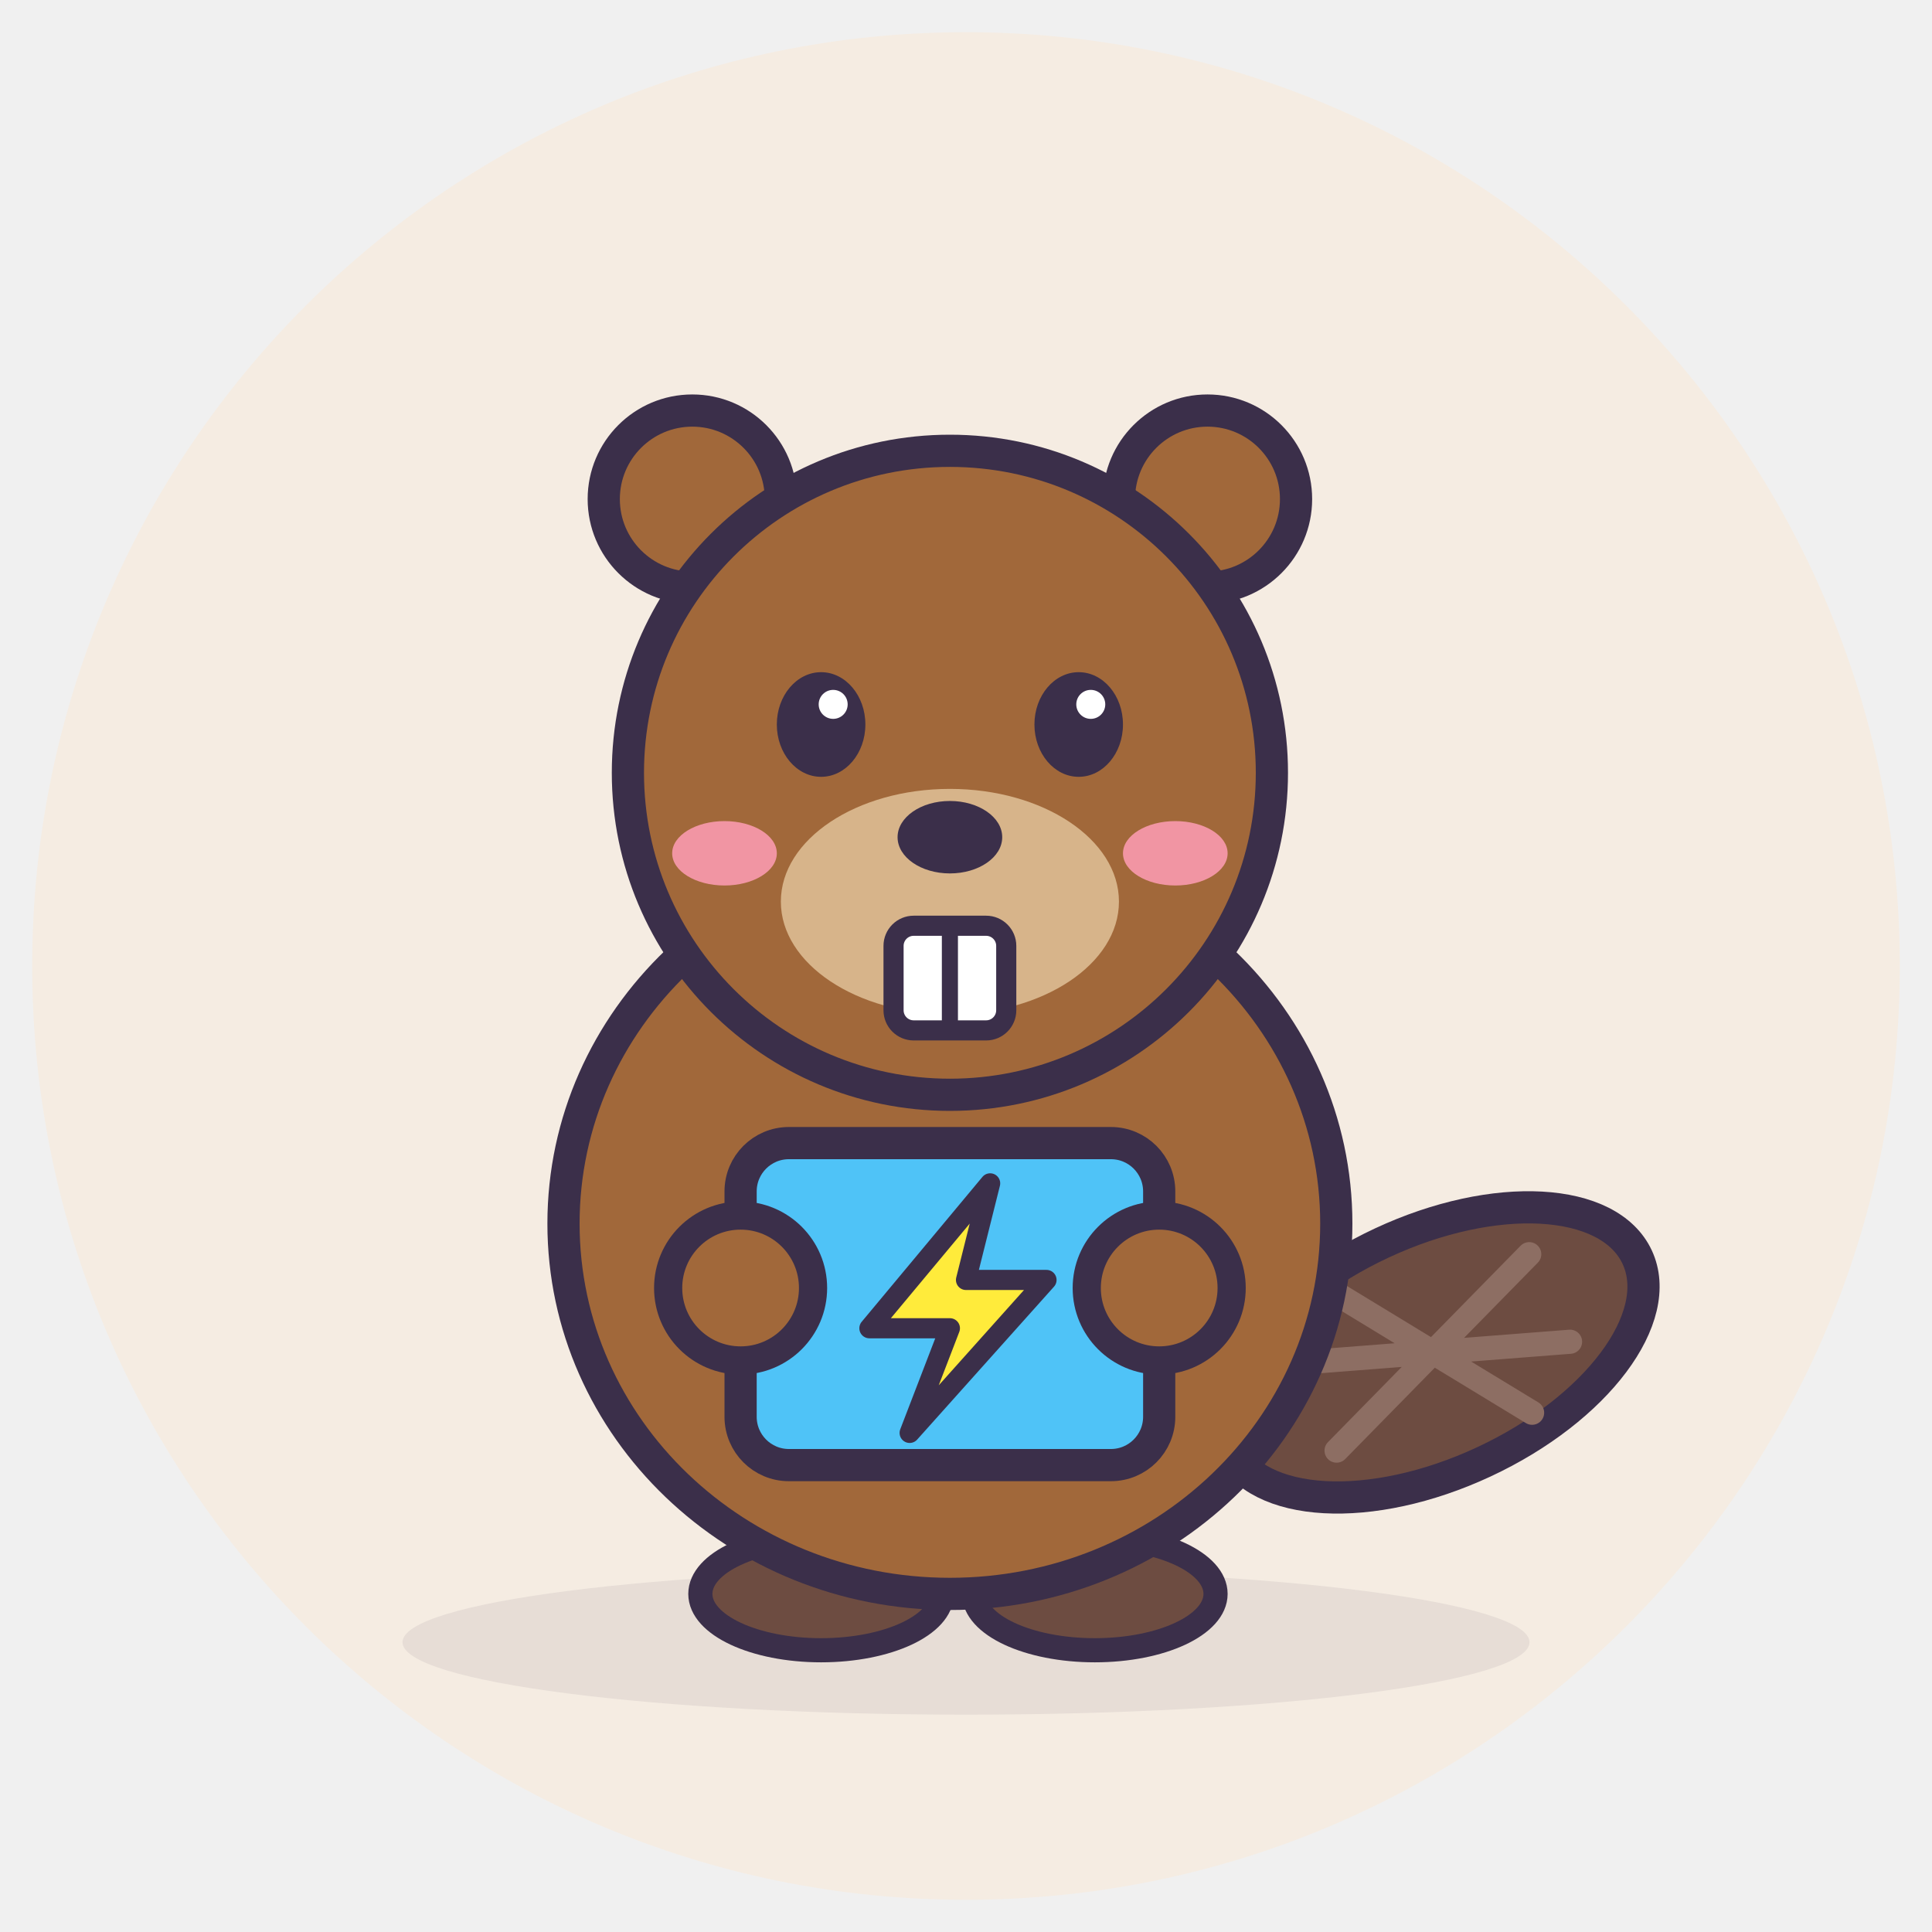
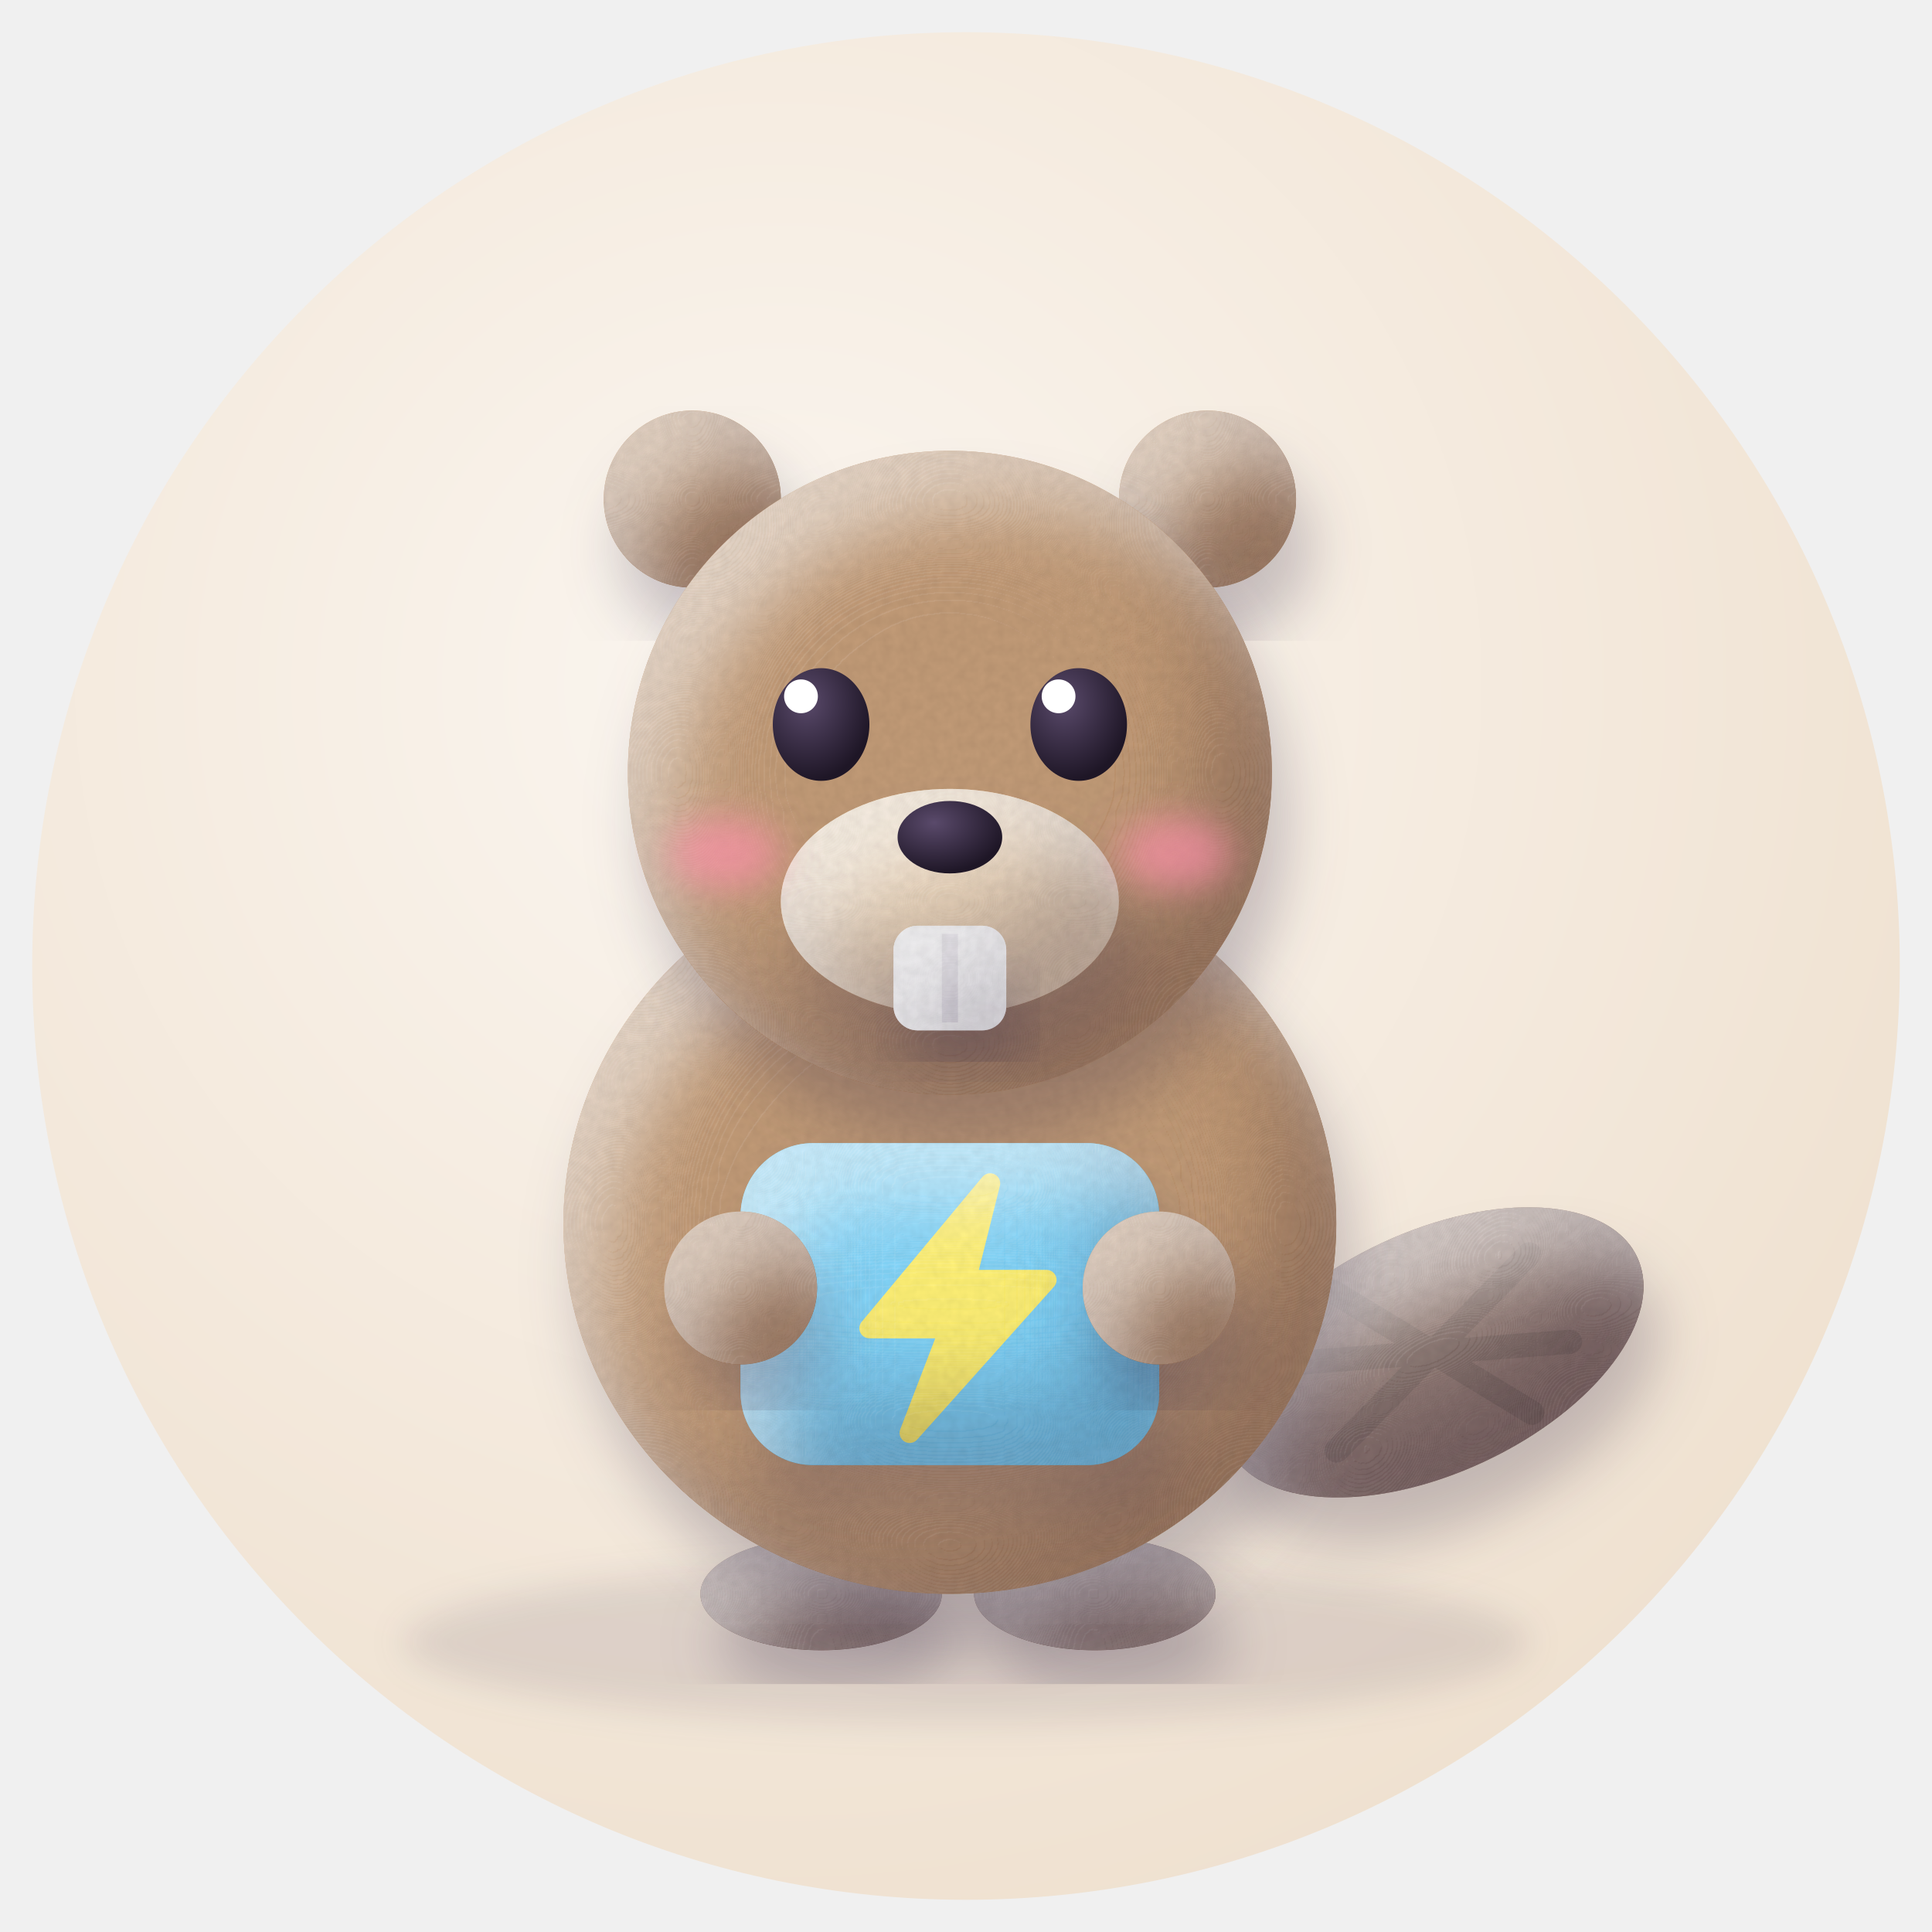
<svg xmlns="http://www.w3.org/2000/svg" viewBox="0 0 240 240" role="img" aria-labelledby="title">
-   <circle cx="120" cy="120" r="116" fill="#f5ece2" />
-   <ellipse cx="120" cy="204" rx="70" ry="9" fill="#3b2f4a" opacity="0.08" />
-   <g transform="rotate(-25 178 168)">
-     <ellipse cx="178" cy="168" rx="28" ry="15" fill="#6d4c41" stroke="#3b2f4a" stroke-width="4" />
-     <path d="M162 162 L194 174 M162 174 L194 162 M170 156 L186 180" stroke="#8d6e63" stroke-width="3" stroke-linecap="round" />
+   <defs>
+     <filter id="clay" x="-30%" y="-30%" width="160%" height="160%" color-interpolation-filters="sRGB">
+       <feGaussianBlur in="SourceAlpha" stdDeviation="3.5" result="dropBlur" />
+       <feOffset in="dropBlur" dx="2" dy="6" result="dropOffset" />
+       <feFlood flood-color="#3b2f4a" flood-opacity="0.25" />
+       <feComposite in2="dropOffset" operator="in" result="drop" />
+       <feOffset in="SourceAlpha" dx="-7" dy="-9" result="upLeft" />
+       <feGaussianBlur in="upLeft" stdDeviation="6" result="upLeftBlur" />
+       <feComposite in="SourceAlpha" in2="upLeftBlur" operator="arithmetic" k2="1" k3="-1" result="shadowMask" />
+       <feFlood flood-color="#2a1f35" flood-opacity="0.32" />
+       <feComposite in2="shadowMask" operator="in" result="innerShadow" />
+       <feOffset in="SourceAlpha" dx="5" dy="7" result="downRight" />
+       <feGaussianBlur in="downRight" stdDeviation="4" result="downRightBlur" />
+       <feComposite in="SourceAlpha" in2="downRightBlur" operator="arithmetic" k2="1" k3="-1" result="lightMask" />
+       <feFlood flood-color="#ffffff" flood-opacity="0.45" />
+       <feComposite in2="lightMask" operator="in" result="innerLight" />
+       <feGaussianBlur in="SourceAlpha" stdDeviation="8" result="bump" />
+       <feSpecularLighting in="bump" surfaceScale="8" specularConstant="0.9" specularExponent="16" lighting-color="#ffffff" result="spec">
+         <feDistantLight azimuth="225" elevation="48" />
+       </feSpecularLighting>
+       <feComposite in="spec" in2="SourceAlpha" operator="in" result="shine" />
+       <feTurbulence type="fractalNoise" baseFrequency="0.85" numOctaves="2" seed="7" result="noise" />
+       <feColorMatrix in="noise" type="matrix" values="0 0 0 0 0  0 0 0 0 0  0 0 0 0 0  0 0 0 0.07 0" result="grain" />
+       <feComposite in="grain" in2="SourceAlpha" operator="in" result="texture" />
+       <feMerge>
+         <feMergeNode in="drop" />
+         <feMergeNode in="SourceGraphic" />
+         <feMergeNode in="innerShadow" />
+         <feMergeNode in="innerLight" />
+         <feMergeNode in="shine" />
+         <feMergeNode in="texture" />
+       </feMerge>
+     </filter>
+     <filter id="soft" x="-50%" y="-50%" width="200%" height="200%">
+       <feGaussianBlur stdDeviation="2.2" />
+     </filter>
+     <radialGradient id="eye" cx="35%" cy="30%" r="70%">
+       <stop offset="0" stop-color="#5a4a6b" />
+       <stop offset="1" stop-color="#1e1626" />
+     </radialGradient>
+     <radialGradient id="bg" cx="40%" cy="35%" r="75%">
+       <stop offset="0" stop-color="#fbf6f0" />
+       <stop offset="1" stop-color="#eedfcd" />
+     </radialGradient>
+   </defs>
+   <circle cx="120" cy="120" r="116" fill="url(#bg)" />
+   <ellipse cx="120" cy="204" rx="70" ry="10" fill="#3b2f4a" opacity="0.12" filter="url(#soft)" />
+   <g filter="url(#clay)">
+     <g transform="rotate(-25 178 168)">
+       <ellipse cx="178" cy="168" rx="28" ry="15" fill="#6d4c41" />
+       <path d="M162 162 L194 174 M162 174 L194 162 M170 156 L186 180" stroke="#5a3d33" stroke-width="3" stroke-linecap="round" />
+     </g>
  </g>
-   <ellipse cx="102" cy="198" rx="15" ry="7" fill="#6d4c41" stroke="#3b2f4a" stroke-width="3" />
-   <ellipse cx="136" cy="198" rx="15" ry="7" fill="#6d4c41" stroke="#3b2f4a" stroke-width="3" />
-   <ellipse cx="118" cy="152" rx="48" ry="46" fill="#a1683a" stroke="#3b2f4a" stroke-width="4" />
-   <circle cx="86" cy="62" r="11" fill="#a1683a" stroke="#3b2f4a" stroke-width="4" />
-   <circle cx="150" cy="62" r="11" fill="#a1683a" stroke="#3b2f4a" stroke-width="4" />
-   <circle cx="118" cy="96" r="40" fill="#a1683a" stroke="#3b2f4a" stroke-width="4" />
-   <ellipse cx="118" cy="112" rx="21" ry="14" fill="#d7b48a" />
-   <ellipse cx="118" cy="104" rx="6.5" ry="4.5" fill="#3b2f4a" />
-   <rect x="111" y="115" width="14" height="13" rx="2.5" fill="#fff" stroke="#3b2f4a" stroke-width="2.5" />
-   <path d="M118 115 V128" stroke="#3b2f4a" stroke-width="2" />
-   <ellipse cx="102" cy="90" rx="5.5" ry="6.5" fill="#3b2f4a" />
-   <ellipse cx="134" cy="90" rx="5.5" ry="6.5" fill="#3b2f4a" />
-   <circle cx="103.5" cy="87.5" r="1.8" fill="#fff" />
-   <circle cx="135.5" cy="87.5" r="1.8" fill="#fff" />
-   <ellipse cx="90" cy="106" rx="6.5" ry="4" fill="#ff9eb5" opacity="0.85" />
-   <ellipse cx="146" cy="106" rx="6.5" ry="4" fill="#ff9eb5" opacity="0.85" />
-   <rect x="92" y="142" width="52" height="40" rx="6" fill="#4fc3f7" stroke="#3b2f4a" stroke-width="4" />
-   <path d="M123 147 L108 165 L118 165 L113 178 L130 159 L120 159 Z" fill="#ffeb3b" stroke="#3b2f4a" stroke-width="2.5" stroke-linejoin="round" />
-   <circle cx="92" cy="160" r="9" fill="#a1683a" stroke="#3b2f4a" stroke-width="3.5" />
-   <circle cx="144" cy="160" r="9" fill="#a1683a" stroke="#3b2f4a" stroke-width="3.5" />
+   <g filter="url(#clay)">
+     <ellipse cx="102" cy="198" rx="15" ry="7" fill="#6d4c41" />
+     <ellipse cx="136" cy="198" rx="15" ry="7" fill="#6d4c41" />
+   </g>
+   <g filter="url(#clay)">
+     <ellipse cx="118" cy="152" rx="48" ry="46" fill="#a8703d" />
+   </g>
+   <g filter="url(#clay)">
+     <circle cx="86" cy="62" r="11" fill="#a8703d" />
+     <circle cx="150" cy="62" r="11" fill="#a8703d" />
+   </g>
+   <g filter="url(#clay)">
+     <circle cx="118" cy="96" r="40" fill="#a8703d" />
+   </g>
+   <g filter="url(#clay)">
+     <ellipse cx="118" cy="112" rx="21" ry="14" fill="#e2c29b" />
+   </g>
+   <ellipse cx="118" cy="104" rx="6.5" ry="4.5" fill="url(#eye)" />
+   <g filter="url(#clay)">
+     <rect x="111" y="115" width="14" height="13" rx="3" fill="#ffffff" />
+     <path d="M118 116 V127" stroke="#d9d4de" stroke-width="2" />
+   </g>
+   <ellipse cx="90" cy="106" rx="7" ry="4.5" fill="#ff8fab" opacity="0.65" filter="url(#soft)" />
+   <ellipse cx="146" cy="106" rx="7" ry="4.5" fill="#ff8fab" opacity="0.65" filter="url(#soft)" />
+   <ellipse cx="102" cy="90" rx="6" ry="7" fill="url(#eye)" />
+   <circle cx="99.5" cy="86.5" r="2.1" fill="#fff" />
+   <ellipse cx="134" cy="90" rx="6" ry="7" fill="url(#eye)" />
+   <circle cx="131.5" cy="86.5" r="2.1" fill="#fff" />
+   <g filter="url(#clay)">
+     <rect x="92" y="142" width="52" height="40" rx="9" fill="#4fc3f7" />
+     <path d="M123 147 L108 165 L118 165 L113 178 L130 159 L120 159 Z" fill="#ffeb3b" stroke="#ffeb3b" stroke-width="2.5" stroke-linejoin="round" />
+   </g>
+   <g filter="url(#clay)">
+     <circle cx="92" cy="160" r="9.5" fill="#a8703d" />
+     <circle cx="144" cy="160" r="9.5" fill="#a8703d" />
+   </g>
</svg>
